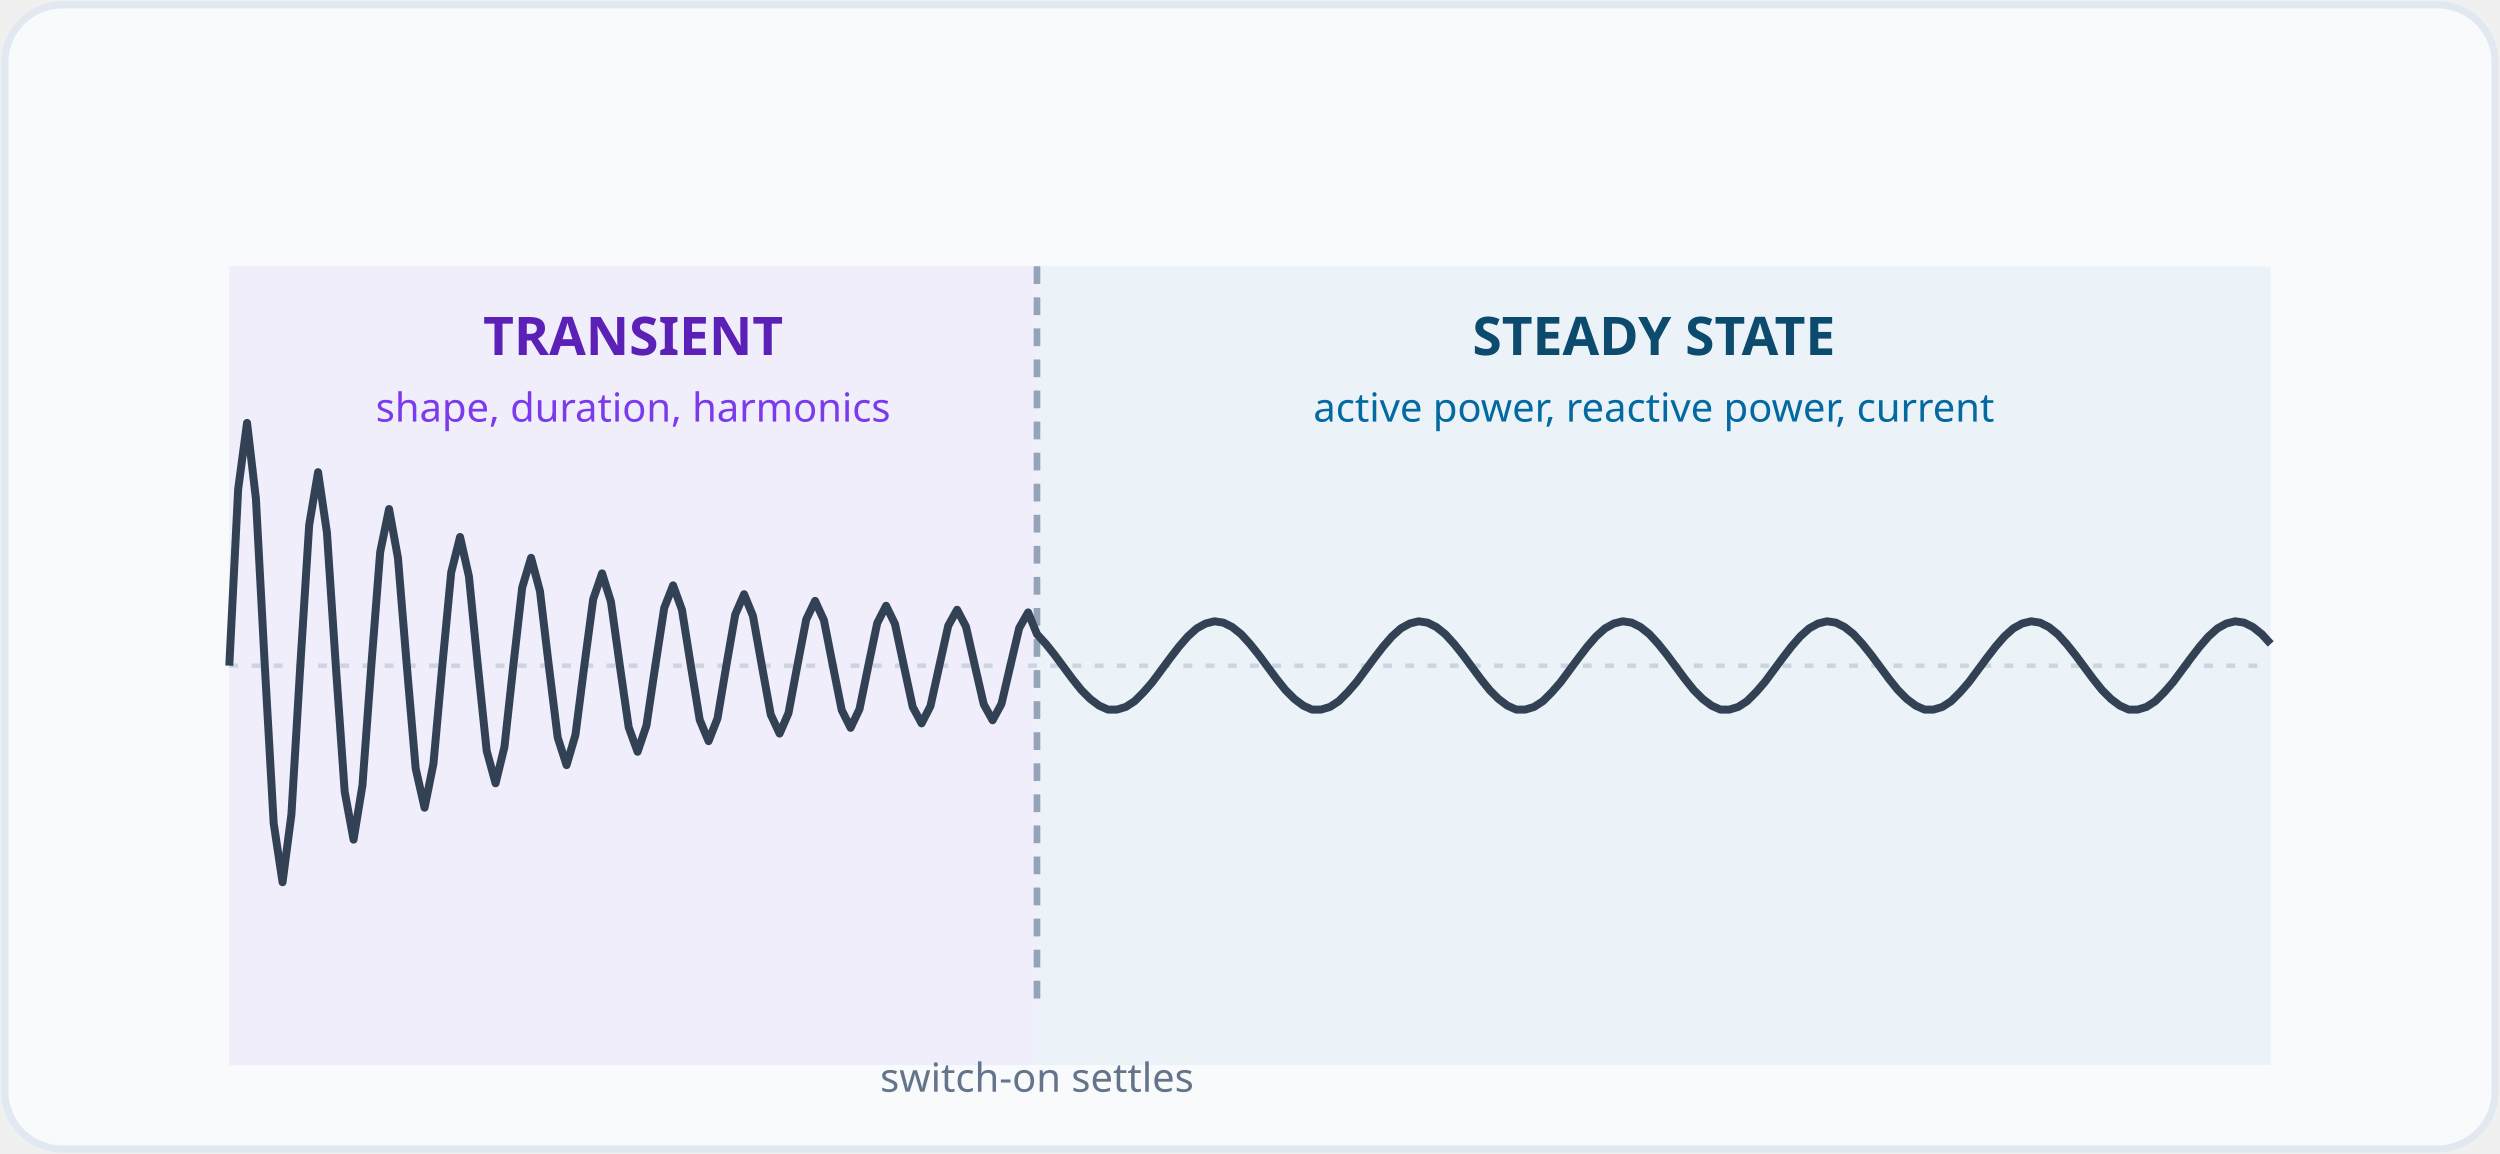
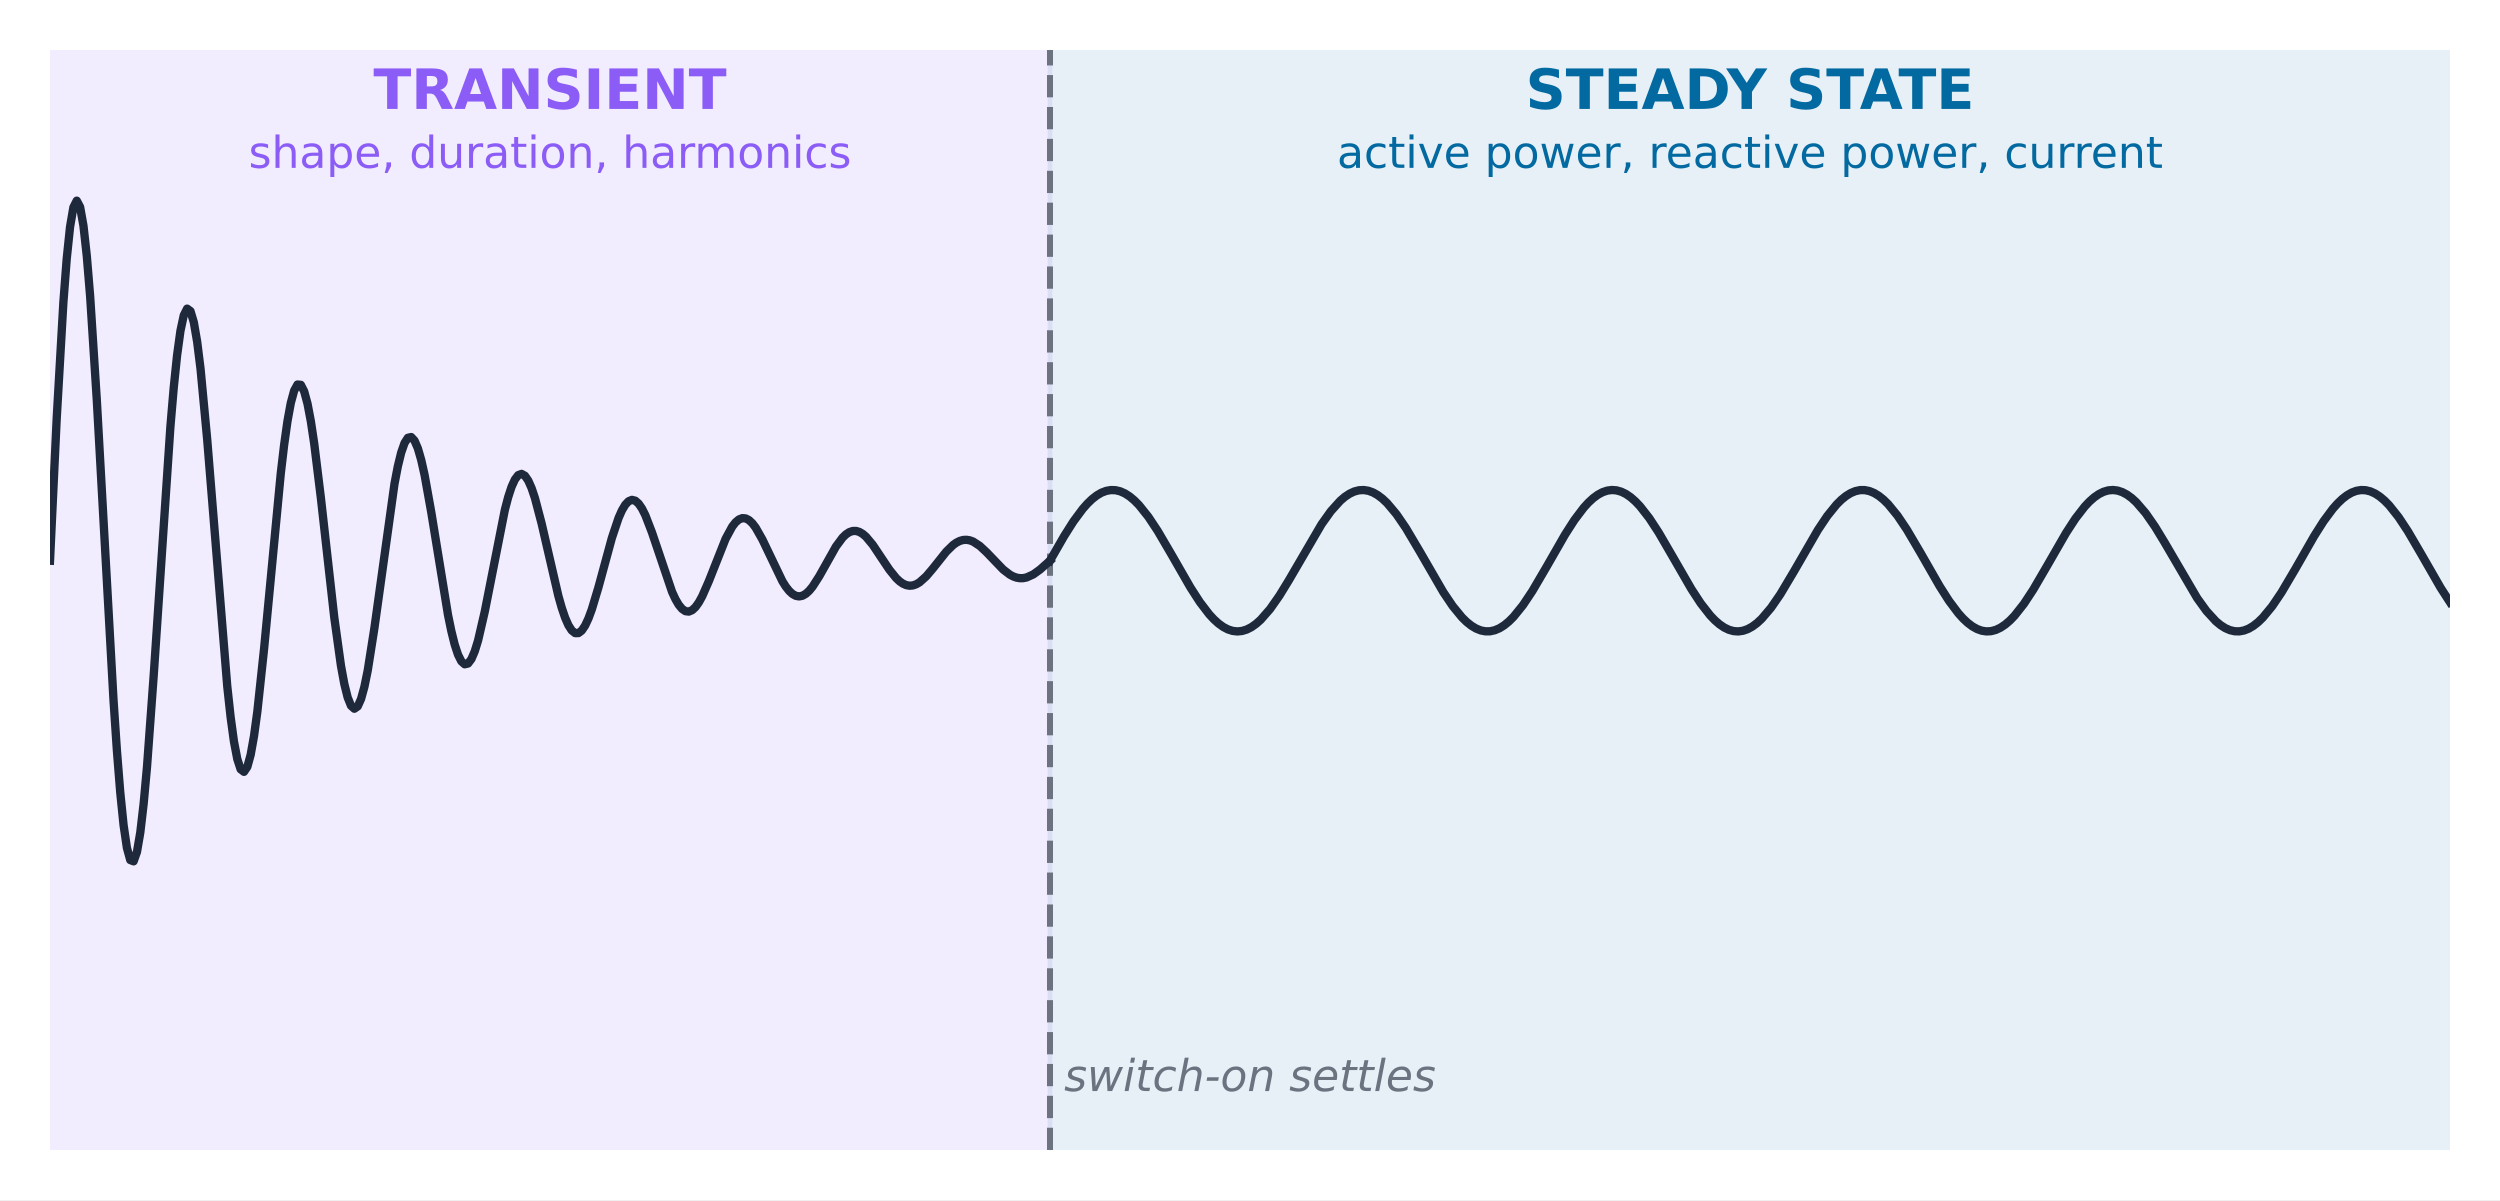
- <svg xmlns="http://www.w3.org/2000/svg" viewBox="0 0 520 240" fill="none">
-   <rect x="1" y="1" width="518" height="238" rx="12" fill="#F8FAFC" stroke="#E2E8F0" stroke-width="1.5" />
-   <g transform="translate(10.77,0) scale(0.923077)">
-     <rect x="40" y="60" width="182" height="180" fill="#7C3AED" fill-opacity="0.06" />
-     <rect x="222" y="60" width="278" height="180" fill="#0369A1" fill-opacity="0.05" />
-     <line x1="40" y1="150" x2="500" y2="150" stroke="#CBD5E1" stroke-width="1" stroke-dasharray="2 3" />
-     <line x1="222" y1="60" x2="222" y2="228" stroke="#94A3B8" stroke-width="1.5" stroke-dasharray="4 3" />
-     <text x="222" y="246" text-anchor="middle" font-family="'Libre Franklin', system-ui, sans-serif" font-size="9" fill="#64748B">switch-on settles</text>
-     <polyline points="40.0,150.0 42.0,110.2 44.0,95.3 46.0,112.4 48.0,150.0 50.0,185.5 52.0,198.8 54.0,183.5 56.0,150.0 58.0,118.3 60.0,106.4 62.0,120.0 64.0,150.0 66.0,178.4 68.0,189.2 70.0,177.0 72.0,150.0 74.0,124.4 76.0,114.7 78.0,125.7 80.0,150.0 82.0,173.2 84.0,182.0 86.0,172.1 88.0,150.0 90.0,129.0 92.0,121.0 94.0,129.9 96.0,150.0 98.0,169.2 100.0,176.5 102.0,168.3 104.0,150.0 106.0,132.4 108.0,125.7 110.0,133.2 112.0,150.0 114.0,166.2 116.0,172.4 118.0,165.6 120.0,150.0 122.0,135.0 124.0,129.2 126.0,135.6 128.0,150.0 130.0,163.9 132.0,169.4 134.0,163.5 136.0,150.0 138.0,137.0 140.0,131.9 142.0,137.4 144.0,150.0 146.0,162.2 148.0,167.0 150.0,161.9 152.0,150.0 154.0,138.5 156.0,133.9 158.0,138.8 160.0,150.0 162.0,161.0 164.0,165.3 166.0,160.7 168.0,150.0 170.0,139.6 172.0,135.4 174.0,139.8 176.0,150.0 178.0,160.0 180.0,164.0 182.0,159.8 184.0,150.0 186.0,140.4 188.0,136.5 190.0,140.6 192.0,150.0 194.0,159.3 196.0,163.0 198.0,159.1 200.0,150.0 202.0,141.0 204.0,137.4 206.0,141.2 208.0,150.0 210.0,158.7 212.0,162.3 214.0,158.6 216.0,150.0 218.0,141.5 220.0,138.0 222.0,142.9 224.0,145.1 226.0,147.6 228.0,150.3 230.0,153.0 232.0,155.5 234.0,157.5 236.0,159.0 238.0,159.9 240.0,159.9 242.0,159.3 244.0,158.0 246.0,156.0 248.0,153.7 250.0,151.0 252.0,148.3 254.0,145.7 256.0,143.4 258.0,141.6 260.0,140.5 262.0,140.0 264.0,140.3 266.0,141.3 268.0,142.9 270.0,145.1 272.0,147.6 274.0,150.3 276.0,153.0 278.0,155.5 280.0,157.5 282.0,159.0 284.0,159.9 286.0,159.9 288.0,159.3 290.0,158.0 292.0,156.0 294.0,153.7 296.0,151.0 298.0,148.3 300.0,145.7 302.0,143.4 304.0,141.6 306.0,140.5 308.0,140.0 310.0,140.3 312.0,141.3 314.0,142.9 316.0,145.1 318.0,147.6 320.0,150.3 322.0,153.0 324.0,155.5 326.0,157.5 328.0,159.0 330.0,159.9 332.0,159.9 334.0,159.3 336.0,158.0 338.0,156.0 340.0,153.7 342.0,151.0 344.0,148.3 346.0,145.7 348.0,143.4 350.0,141.6 352.0,140.5 354.0,140.0 356.0,140.3 358.0,141.3 360.0,142.9 362.0,145.1 364.0,147.6 366.0,150.3 368.0,153.0 370.0,155.5 372.0,157.5 374.0,159.0 376.0,159.9 378.0,159.9 380.0,159.3 382.0,158.0 384.0,156.0 386.0,153.7 388.0,151.0 390.0,148.3 392.0,145.7 394.0,143.4 396.0,141.6 398.0,140.5 400.0,140.0 402.0,140.3 404.0,141.3 406.0,142.9 408.0,145.1 410.0,147.6 412.0,150.3 414.0,153.0 416.0,155.5 418.0,157.5 420.0,159.0 422.0,159.9 424.0,159.9 426.0,159.3 428.0,158.0 430.0,156.0 432.0,153.7 434.0,151.0 436.0,148.3 438.0,145.7 440.0,143.4 442.0,141.6 444.0,140.5 446.0,140.0 448.0,140.3 450.0,141.3 452.0,142.9 454.0,145.1 456.0,147.6 458.0,150.3 460.0,153.0 462.0,155.5 464.0,157.5 466.0,159.0 468.0,159.9 470.0,159.9 472.0,159.3 474.0,158.0 476.0,156.0 478.0,153.7 480.0,151.0 482.0,148.3 484.0,145.7 486.0,143.4 488.0,141.6 490.0,140.5 492.0,140.0 494.0,140.3 496.0,141.3 498.0,142.9 500.0,145.1" fill="none" stroke="#334155" stroke-width="1.8" stroke-linejoin="round" />
-     <text x="131" y="80" text-anchor="middle" font-family="'Jost', system-ui, sans-serif" font-size="12" font-weight="700" fill="#5B21B6">TRANSIENT</text>
-     <text x="131" y="95" text-anchor="middle" font-family="'Libre Franklin', system-ui, sans-serif" font-size="9" fill="#7C3AED">shape, duration, harmonics</text>
-     <text x="361" y="80" text-anchor="middle" font-family="'Jost', system-ui, sans-serif" font-size="12" font-weight="700" fill="#0C4A6E">STEADY STATE</text>
-     <text x="361" y="95" text-anchor="middle" font-family="'Libre Franklin', system-ui, sans-serif" font-size="9" fill="#0369A1">active power, reactive power, current</text>
+ <svg xmlns="http://www.w3.org/2000/svg" xmlns:xlink="http://www.w3.org/1999/xlink" width="540pt" height="259.2pt" viewBox="0 0 540 259.2" version="1.1">
+   <defs>
+     <style type="text/css">*{stroke-linejoin: round; stroke-linecap: butt}</style>
+   </defs>
+   <g id="figure_1">
+     <g id="patch_1">
+       <path d="M 0 259.2  L 540 259.2  L 540 0  L 0 0  z " style="fill: #ffffff" />
+     </g>
+     <g id="axes_1">
+       <g id="patch_2">
+         <path d="M 10.8 248.4  L 226.8 248.4  L 226.8 10.8  L 10.8 10.8  z " clip-path="url(#p368a8fc4d7)" style="fill: #8b5cf6; opacity: 0.12; stroke: #8b5cf6; stroke-linejoin: miter" />
+       </g>
+       <g id="patch_3">
+         <path d="M 226.8 248.4  L 529.2 248.4  L 529.2 10.8  L 226.8 10.8  z " clip-path="url(#p368a8fc4d7)" style="fill: #0369a1; opacity: 0.1; stroke: #0369a1; stroke-linejoin: miter" />
+       </g>
+       <g id="line2d_1">
+         <path d="M 226.8 248.4  L 226.8 10.8  " clip-path="url(#p368a8fc4d7)" style="fill: none; stroke-dasharray: 4.81,2.08; stroke-dashoffset: 0; stroke: #6b7280; stroke-width: 1.3" />
+       </g>
+       <g id="line2d_2">
+         <path d="M 10.8 121.114  L 12.245 90.44  L 13.69 65.311  L 14.412 55.892  L 15.134 48.981  L 15.857 44.77  L 16.579 43.35  L 17.302 44.713  L 18.024 48.751  L 18.746 55.266  L 19.469 63.972  L 20.914 86.489  L 24.526 151.345  L 25.248 162.077  L 25.971 171.131  L 26.693 178.224  L 27.415 183.145  L 28.138 185.766  L 28.86 186.043  L 29.583 184.016  L 30.305 179.805  L 31.027 173.607  L 31.75 165.681  L 33.195 145.962  L 36.807 92.164  L 37.529 83.694  L 38.252 76.728  L 38.974 71.481  L 39.696 68.101  L 40.419 66.67  L 41.141 67.196  L 41.864 69.619  L 42.586 73.813  L 43.308 79.594  L 44.753 94.915  L 49.088 148.242  L 49.81 154.868  L 50.532 160.158  L 51.255 163.955  L 51.977 166.155  L 52.7 166.713  L 53.422 165.646  L 54.144 163.026  L 54.867 158.977  L 55.589 153.674  L 57.034 140.194  L 60.646 102.27  L 61.369 96.125  L 62.091 90.995  L 62.813 87.039  L 63.536 84.373  L 64.258 83.064  L 64.981 83.13  L 65.703 84.539  L 66.425 87.212  L 67.148 91.029  L 67.87 95.83  L 69.315 107.597  L 72.205 133.398  L 73.649 143.813  L 74.372 147.739  L 75.094 150.64  L 75.817 152.434  L 76.539 153.082  L 77.262 152.584  L 77.984 150.983  L 78.706 148.359  L 79.429 144.826  L 80.874 135.635  L 85.208 104.502  L 85.93 100.738  L 86.653 97.775  L 87.375 95.701  L 88.098 94.57  L 88.82 94.403  L 89.542 95.184  L 90.265 96.867  L 90.987 99.373  L 91.71 102.595  L 93.155 110.653  L 96.767 132.806  L 97.489 136.32  L 98.211 139.221  L 98.934 141.419  L 99.656 142.852  L 100.379 143.486  L 101.101 143.314  L 101.823 142.36  L 102.546 140.674  L 103.268 138.332  L 104.713 132.082  L 109.047 110.127  L 109.77 107.375  L 110.492 105.168  L 111.215 103.572  L 111.937 102.63  L 112.66 102.363  L 113.382 102.765  L 114.104 103.808  L 114.827 105.442  L 115.549 107.595  L 116.994 113.101  L 120.606 128.71  L 121.328 131.258  L 122.051 133.392  L 122.773 135.046  L 123.496 136.173  L 124.218 136.742  L 124.94 136.746  L 125.663 136.197  L 126.385 135.126  L 127.108 133.581  L 127.83 131.628  L 129.275 126.817  L 132.165 116.199  L 133.609 111.884  L 134.332 110.248  L 135.054 109.031  L 135.777 108.267  L 136.499 107.974  L 137.221 108.153  L 137.944 108.787  L 138.666 109.843  L 139.389 111.277  L 140.833 115.028  L 145.168 127.849  L 145.89 129.413  L 146.613 130.651  L 147.335 131.525  L 148.058 132.012  L 148.78 132.102  L 149.502 131.802  L 150.225 131.13  L 150.947 130.118  L 151.67 128.808  L 153.114 125.516  L 156.726 116.394  L 158.171 113.73  L 158.894 112.809  L 159.616 112.202  L 160.338 111.923  L 161.061 111.975  L 161.783 112.35  L 162.506 113.027  L 163.228 113.976  L 164.673 116.525  L 169.007 125.562  L 169.73 126.705  L 170.452 127.626  L 171.175 128.297  L 171.897 128.699  L 172.619 128.824  L 173.342 128.674  L 174.064 128.259  L 174.787 127.601  L 175.509 126.726  L 176.954 124.478  L 180.566 118.054  L 182.011 116.111  L 182.733 115.419  L 183.456 114.943  L 184.178 114.696  L 184.9 114.682  L 185.623 114.895  L 186.345 115.324  L 187.068 115.949  L 188.512 117.676  L 190.68 120.928  L 192.124 123.079  L 193.569 124.867  L 194.292 125.549  L 195.014 126.059  L 195.736 126.384  L 196.459 126.515  L 197.181 126.452  L 197.904 126.201  L 198.626 125.776  L 200.071 124.482  L 201.516 122.774  L 204.405 119.148  L 205.85 117.735  L 206.573 117.218  L 207.295 116.85  L 208.017 116.641  L 208.74 116.595  L 209.462 116.709  L 210.185 116.977  L 211.629 117.918  L 213.074 119.264  L 216.686 123.019  L 218.131 124.126  L 218.854 124.511  L 219.576 124.768  L 220.298 124.89  L 221.021 124.876  L 221.743 124.729  L 223.188 124.073  L 224.633 123.034  L 226.8 121.114  L 226.8 121.114  " clip-path="url(#p368a8fc4d7)" style="fill: none; stroke: #1e293b; stroke-width: 1.8; stroke-linecap: square" />
+       </g>
+       <g id="line2d_3">
+         <path d="M 226.8 121.114  L 229.834 115.833  L 231.857 112.637  L 233.88 109.908  L 234.891 108.767  L 235.902 107.796  L 236.914 107.01  L 237.925 106.419  L 238.936 106.032  L 239.948 105.853  L 240.959 105.885  L 241.971 106.128  L 242.982 106.578  L 243.993 107.229  L 245.005 108.072  L 246.016 109.096  L 248.039 111.625  L 250.062 114.678  L 253.096 119.864  L 257.141 126.904  L 259.164 130.04  L 261.187 132.685  L 262.198 133.775  L 263.209 134.691  L 264.221 135.419  L 265.232 135.949  L 266.243 136.273  L 267.255 136.388  L 268.266 136.292  L 269.278 135.986  L 270.289 135.474  L 271.3 134.764  L 272.312 133.864  L 274.334 131.552  L 276.357 128.663  L 278.38 125.359  L 285.46 113.233  L 287.482 110.399  L 289.505 108.156  L 290.516 107.296  L 291.528 106.628  L 292.539 106.159  L 293.551 105.898  L 294.562 105.847  L 295.573 106.007  L 296.585 106.377  L 297.596 106.95  L 298.607 107.719  L 299.619 108.673  L 301.641 111.082  L 303.664 114.044  L 306.698 119.162  L 311.755 127.898  L 313.778 130.902  L 315.801 133.367  L 316.812 134.353  L 317.823 135.156  L 318.835 135.765  L 319.846 136.171  L 320.858 136.368  L 321.869 136.355  L 322.88 136.131  L 323.892 135.699  L 324.903 135.066  L 325.914 134.239  L 326.926 133.231  L 328.948 130.729  L 330.971 127.696  L 334.005 122.525  L 338.051 115.474  L 340.074 112.319  L 342.096 109.649  L 343.108 108.544  L 344.119 107.612  L 345.13 106.867  L 346.142 106.319  L 347.153 105.976  L 348.165 105.842  L 349.176 105.919  L 350.187 106.207  L 351.199 106.701  L 352.21 107.394  L 353.221 108.277  L 354.233 109.337  L 356.256 111.93  L 358.278 115.029  L 361.312 120.248  L 365.358 127.258  L 367.381 130.35  L 369.403 132.932  L 370.415 133.987  L 371.426 134.863  L 372.437 135.549  L 373.449 136.036  L 374.46 136.316  L 375.472 136.386  L 376.483 136.244  L 377.494 135.893  L 378.506 135.338  L 379.517 134.586  L 380.528 133.648  L 382.551 131.267  L 384.574 128.326  L 387.608 123.226  L 392.665 114.475  L 394.688 111.45  L 396.71 108.958  L 397.722 107.956  L 398.733 107.137  L 399.744 106.51  L 400.756 106.086  L 401.767 105.869  L 402.779 105.864  L 403.79 106.069  L 404.801 106.482  L 405.813 107.098  L 406.824 107.908  L 407.835 108.9  L 409.858 111.376  L 411.881 114.388  L 414.915 119.544  L 418.961 126.606  L 420.983 129.778  L 423.006 132.472  L 424.017 133.593  L 425.029 134.541  L 426.04 135.303  L 427.052 135.869  L 428.063 136.231  L 429.074 136.383  L 430.086 136.325  L 431.097 136.056  L 432.108 135.58  L 433.12 134.905  L 434.131 134.038  L 435.142 132.993  L 437.165 130.426  L 439.188 127.346  L 442.222 122.141  L 446.268 115.117  L 448.29 112.007  L 450.313 109.399  L 451.324 108.329  L 452.336 107.436  L 453.347 106.733  L 454.359 106.228  L 455.37 105.929  L 456.381 105.841  L 457.393 105.963  L 458.404 106.295  L 459.415 106.833  L 460.427 107.567  L 461.438 108.489  L 463.461 110.842  L 465.484 113.761  L 467.506 117.086  L 474.586 129.187  L 476.609 131.988  L 478.631 134.19  L 479.643 135.026  L 480.654 135.67  L 481.666 136.113  L 482.677 136.348  L 483.688 136.373  L 484.7 136.186  L 485.711 135.791  L 486.722 135.193  L 487.734 134.401  L 488.745 133.424  L 490.768 130.976  L 492.791 127.984  L 495.825 122.844  L 499.87 115.773  L 501.893 112.583  L 503.916 109.864  L 504.927 108.729  L 505.938 107.765  L 506.95 106.986  L 507.961 106.402  L 508.973 106.022  L 509.984 105.85  L 510.995 105.89  L 512.007 106.14  L 513.018 106.598  L 514.029 107.256  L 515.041 108.106  L 516.052 109.135  L 518.075 111.675  L 520.098 114.736  L 523.132 119.928  L 527.177 126.963  L 529.2 130.092  L 529.2 130.092  " clip-path="url(#p368a8fc4d7)" style="fill: none; stroke: #1e293b; stroke-width: 1.8; stroke-linecap: square" />
+       </g>
+       <g id="text_1">
+         <g style="fill: #8b5cf6" transform="translate(80.65594 23.52857) scale(0.12 -0.12)">
+           <defs>
+             <path id="DejaVuSans-Bold-37" d="M 31 4666  L 4331 4666  L 4331 3756  L 2784 3756  L 2784 0  L 1581 0  L 1581 3756  L 31 3756  L 31 4666  z " transform="scale(0.015625)" />
+             <path id="DejaVuSans-Bold-35" d="M 2297 2597  Q 2675 2597 2839 2737  Q 3003 2878 3003 3200  Q 3003 3519 2839 3656  Q 2675 3794 2297 3794  L 1791 3794  L 1791 2597  L 2297 2597  z M 1791 1766  L 1791 0  L 588 0  L 588 4666  L 2425 4666  Q 3347 4666 3776 4356  Q 4206 4047 4206 3378  Q 4206 2916 3982 2619  Q 3759 2322 3309 2181  Q 3556 2125 3751 1926  Q 3947 1728 4147 1325  L 4800 0  L 3519 0  L 2950 1159  Q 2778 1509 2601 1637  Q 2425 1766 2131 1766  L 1791 1766  z " transform="scale(0.015625)" />
+             <path id="DejaVuSans-Bold-24" d="M 3419 850  L 1538 850  L 1241 0  L 31 0  L 1759 4666  L 3194 4666  L 4922 0  L 3713 0  L 3419 850  z M 1838 1716  L 3116 1716  L 2478 3572  L 1838 1716  z " transform="scale(0.015625)" />
+             <path id="DejaVuSans-Bold-31" d="M 588 4666  L 1931 4666  L 3628 1466  L 3628 4666  L 4769 4666  L 4769 0  L 3425 0  L 1728 3200  L 1728 0  L 588 0  L 588 4666  z " transform="scale(0.015625)" />
+             <path id="DejaVuSans-Bold-36" d="M 3834 4519  L 3834 3531  Q 3450 3703 3084 3790  Q 2719 3878 2394 3878  Q 1963 3878 1756 3759  Q 1550 3641 1550 3391  Q 1550 3203 1689 3098  Q 1828 2994 2194 2919  L 2706 2816  Q 3484 2659 3812 2340  Q 4141 2022 4141 1434  Q 4141 663 3683 286  Q 3225 -91 2284 -91  Q 1841 -91 1394 -6  Q 947 78 500 244  L 500 1259  Q 947 1022 1364 901  Q 1781 781 2169 781  Q 2563 781 2772 912  Q 2981 1044 2981 1288  Q 2981 1506 2839 1625  Q 2697 1744 2272 1838  L 1806 1941  Q 1106 2091 782 2419  Q 459 2747 459 3303  Q 459 4000 909 4375  Q 1359 4750 2203 4750  Q 2588 4750 2994 4692  Q 3400 4634 3834 4519  z " transform="scale(0.015625)" />
+             <path id="DejaVuSans-Bold-2c" d="M 588 4666  L 1791 4666  L 1791 0  L 588 0  L 588 4666  z " transform="scale(0.015625)" />
+             <path id="DejaVuSans-Bold-28" d="M 588 4666  L 3834 4666  L 3834 3756  L 1791 3756  L 1791 2888  L 3713 2888  L 3713 1978  L 1791 1978  L 1791 909  L 3903 909  L 3903 0  L 588 0  L 588 4666  z " transform="scale(0.015625)" />
+           </defs>
+           <use xlink:href="#DejaVuSans-Bold-37" />
+           <use xlink:href="#DejaVuSans-Bold-35" transform="translate(68.21875 0)" />
+           <use xlink:href="#DejaVuSans-Bold-24" transform="translate(145.2188 0)" />
+           <use xlink:href="#DejaVuSans-Bold-31" transform="translate(222.6094 0)" />
+           <use xlink:href="#DejaVuSans-Bold-36" transform="translate(306.2969 0)" />
+           <use xlink:href="#DejaVuSans-Bold-2c" transform="translate(378.3125 0)" />
+           <use xlink:href="#DejaVuSans-Bold-28" transform="translate(415.5156 0)" />
+           <use xlink:href="#DejaVuSans-Bold-31" transform="translate(483.8281 0)" />
+           <use xlink:href="#DejaVuSans-Bold-37" transform="translate(567.5156 0)" />
+         </g>
+       </g>
+       <g id="text_2">
+         <g style="fill: #8b5cf6" transform="translate(53.69977 36.25714) scale(0.095 -0.095)">
+           <defs>
+             <path id="DejaVuSans-56" d="M 2834 3397  L 2834 2853  Q 2591 2978 2328 3040  Q 2066 3103 1784 3103  Q 1356 3103 1142 2972  Q 928 2841 928 2578  Q 928 2378 1081 2264  Q 1234 2150 1697 2047  L 1894 2003  Q 2506 1872 2764 1633  Q 3022 1394 3022 966  Q 3022 478 2636 193  Q 2250 -91 1575 -91  Q 1294 -91 989 -36  Q 684 19 347 128  L 347 722  Q 666 556 975 473  Q 1284 391 1588 391  Q 1994 391 2212 530  Q 2431 669 2431 922  Q 2431 1156 2273 1281  Q 2116 1406 1581 1522  L 1381 1569  Q 847 1681 609 1914  Q 372 2147 372 2553  Q 372 3047 722 3315  Q 1072 3584 1716 3584  Q 2034 3584 2315 3537  Q 2597 3491 2834 3397  z " transform="scale(0.015625)" />
+             <path id="DejaVuSans-4b" d="M 3513 2113  L 3513 0  L 2938 0  L 2938 2094  Q 2938 2591 2744 2837  Q 2550 3084 2163 3084  Q 1697 3084 1428 2787  Q 1159 2491 1159 1978  L 1159 0  L 581 0  L 581 4863  L 1159 4863  L 1159 2956  Q 1366 3272 1645 3428  Q 1925 3584 2291 3584  Q 2894 3584 3203 3211  Q 3513 2838 3513 2113  z " transform="scale(0.015625)" />
+             <path id="DejaVuSans-44" d="M 2194 1759  Q 1497 1759 1228 1600  Q 959 1441 959 1056  Q 959 750 1161 570  Q 1363 391 1709 391  Q 2188 391 2477 730  Q 2766 1069 2766 1631  L 2766 1759  L 2194 1759  z M 3341 1997  L 3341 0  L 2766 0  L 2766 531  Q 2569 213 2275 61  Q 1981 -91 1556 -91  Q 1019 -91 701 211  Q 384 513 384 1019  Q 384 1609 779 1909  Q 1175 2209 1959 2209  L 2766 2209  L 2766 2266  Q 2766 2663 2505 2880  Q 2244 3097 1772 3097  Q 1472 3097 1187 3025  Q 903 2953 641 2809  L 641 3341  Q 956 3463 1253 3523  Q 1550 3584 1831 3584  Q 2591 3584 2966 3190  Q 3341 2797 3341 1997  z " transform="scale(0.015625)" />
+             <path id="DejaVuSans-53" d="M 1159 525  L 1159 -1331  L 581 -1331  L 581 3500  L 1159 3500  L 1159 2969  Q 1341 3281 1617 3432  Q 1894 3584 2278 3584  Q 2916 3584 3314 3078  Q 3713 2572 3713 1747  Q 3713 922 3314 415  Q 2916 -91 2278 -91  Q 1894 -91 1617 61  Q 1341 213 1159 525  z M 3116 1747  Q 3116 2381 2855 2742  Q 2594 3103 2138 3103  Q 1681 3103 1420 2742  Q 1159 2381 1159 1747  Q 1159 1113 1420 752  Q 1681 391 2138 391  Q 2594 391 2855 752  Q 3116 1113 3116 1747  z " transform="scale(0.015625)" />
+             <path id="DejaVuSans-48" d="M 3597 1894  L 3597 1613  L 953 1613  Q 991 1019 1311 708  Q 1631 397 2203 397  Q 2534 397 2845 478  Q 3156 559 3463 722  L 3463 178  Q 3153 47 2828 -22  Q 2503 -91 2169 -91  Q 1331 -91 842 396  Q 353 884 353 1716  Q 353 2575 817 3079  Q 1281 3584 2069 3584  Q 2775 3584 3186 3129  Q 3597 2675 3597 1894  z M 3022 2063  Q 3016 2534 2758 2815  Q 2500 3097 2075 3097  Q 1594 3097 1305 2825  Q 1016 2553 972 2059  L 3022 2063  z " transform="scale(0.015625)" />
+             <path id="DejaVuSans-f" d="M 750 794  L 1409 794  L 1409 256  L 897 -744  L 494 -744  L 750 256  L 750 794  z " transform="scale(0.015625)" />
+             <path id="DejaVuSans-3" transform="scale(0.015625)" />
+             <path id="DejaVuSans-47" d="M 2906 2969  L 2906 4863  L 3481 4863  L 3481 0  L 2906 0  L 2906 525  Q 2725 213 2448 61  Q 2172 -91 1784 -91  Q 1150 -91 751 415  Q 353 922 353 1747  Q 353 2572 751 3078  Q 1150 3584 1784 3584  Q 2172 3584 2448 3432  Q 2725 3281 2906 2969  z M 947 1747  Q 947 1113 1208 752  Q 1469 391 1925 391  Q 2381 391 2643 752  Q 2906 1113 2906 1747  Q 2906 2381 2643 2742  Q 2381 3103 1925 3103  Q 1469 3103 1208 2742  Q 947 2381 947 1747  z " transform="scale(0.015625)" />
+             <path id="DejaVuSans-58" d="M 544 1381  L 544 3500  L 1119 3500  L 1119 1403  Q 1119 906 1312 657  Q 1506 409 1894 409  Q 2359 409 2629 706  Q 2900 1003 2900 1516  L 2900 3500  L 3475 3500  L 3475 0  L 2900 0  L 2900 538  Q 2691 219 2414 64  Q 2138 -91 1772 -91  Q 1169 -91 856 284  Q 544 659 544 1381  z M 1991 3584  L 1991 3584  z " transform="scale(0.015625)" />
+             <path id="DejaVuSans-55" d="M 2631 2963  Q 2534 3019 2420 3045  Q 2306 3072 2169 3072  Q 1681 3072 1420 2755  Q 1159 2438 1159 1844  L 1159 0  L 581 0  L 581 3500  L 1159 3500  L 1159 2956  Q 1341 3275 1631 3429  Q 1922 3584 2338 3584  Q 2397 3584 2469 3576  Q 2541 3569 2628 3553  L 2631 2963  z " transform="scale(0.015625)" />
+             <path id="DejaVuSans-57" d="M 1172 4494  L 1172 3500  L 2356 3500  L 2356 3053  L 1172 3053  L 1172 1153  Q 1172 725 1289 603  Q 1406 481 1766 481  L 2356 481  L 2356 0  L 1766 0  Q 1100 0 847 248  Q 594 497 594 1153  L 594 3053  L 172 3053  L 172 3500  L 594 3500  L 594 4494  L 1172 4494  z " transform="scale(0.015625)" />
+             <path id="DejaVuSans-4c" d="M 603 3500  L 1178 3500  L 1178 0  L 603 0  L 603 3500  z M 603 4863  L 1178 4863  L 1178 4134  L 603 4134  L 603 4863  z " transform="scale(0.015625)" />
+             <path id="DejaVuSans-52" d="M 1959 3097  Q 1497 3097 1228 2736  Q 959 2375 959 1747  Q 959 1119 1226 758  Q 1494 397 1959 397  Q 2419 397 2687 759  Q 2956 1122 2956 1747  Q 2956 2369 2687 2733  Q 2419 3097 1959 3097  z M 1959 3584  Q 2709 3584 3137 3096  Q 3566 2609 3566 1747  Q 3566 888 3137 398  Q 2709 -91 1959 -91  Q 1206 -91 779 398  Q 353 888 353 1747  Q 353 2609 779 3096  Q 1206 3584 1959 3584  z " transform="scale(0.015625)" />
+             <path id="DejaVuSans-51" d="M 3513 2113  L 3513 0  L 2938 0  L 2938 2094  Q 2938 2591 2744 2837  Q 2550 3084 2163 3084  Q 1697 3084 1428 2787  Q 1159 2491 1159 1978  L 1159 0  L 581 0  L 581 3500  L 1159 3500  L 1159 2956  Q 1366 3272 1645 3428  Q 1925 3584 2291 3584  Q 2894 3584 3203 3211  Q 3513 2838 3513 2113  z " transform="scale(0.015625)" />
+             <path id="DejaVuSans-50" d="M 3328 2828  Q 3544 3216 3844 3400  Q 4144 3584 4550 3584  Q 5097 3584 5394 3201  Q 5691 2819 5691 2113  L 5691 0  L 5113 0  L 5113 2094  Q 5113 2597 4934 2840  Q 4756 3084 4391 3084  Q 3944 3084 3684 2787  Q 3425 2491 3425 1978  L 3425 0  L 2847 0  L 2847 2094  Q 2847 2600 2669 2842  Q 2491 3084 2119 3084  Q 1678 3084 1418 2786  Q 1159 2488 1159 1978  L 1159 0  L 581 0  L 581 3500  L 1159 3500  L 1159 2956  Q 1356 3278 1631 3431  Q 1906 3584 2284 3584  Q 2666 3584 2933 3390  Q 3200 3197 3328 2828  z " transform="scale(0.015625)" />
+             <path id="DejaVuSans-46" d="M 3122 3366  L 3122 2828  Q 2878 2963 2633 3030  Q 2388 3097 2138 3097  Q 1578 3097 1268 2742  Q 959 2388 959 1747  Q 959 1106 1268 751  Q 1578 397 2138 397  Q 2388 397 2633 464  Q 2878 531 3122 666  L 3122 134  Q 2881 22 2623 -34  Q 2366 -91 2075 -91  Q 1284 -91 818 406  Q 353 903 353 1747  Q 353 2603 823 3093  Q 1294 3584 2113 3584  Q 2378 3584 2631 3529  Q 2884 3475 3122 3366  z " transform="scale(0.015625)" />
+           </defs>
+           <use xlink:href="#DejaVuSans-56" />
+           <use xlink:href="#DejaVuSans-4b" transform="translate(52.09375 0)" />
+           <use xlink:href="#DejaVuSans-44" transform="translate(115.4688 0)" />
+           <use xlink:href="#DejaVuSans-53" transform="translate(176.75 0)" />
+           <use xlink:href="#DejaVuSans-48" transform="translate(240.2344 0)" />
+           <use xlink:href="#DejaVuSans-f" transform="translate(301.7656 0)" />
+           <use xlink:href="#DejaVuSans-3" transform="translate(333.5469 0)" />
+           <use xlink:href="#DejaVuSans-47" transform="translate(365.3281 0)" />
+           <use xlink:href="#DejaVuSans-58" transform="translate(428.8125 0)" />
+           <use xlink:href="#DejaVuSans-55" transform="translate(492.1875 0)" />
+           <use xlink:href="#DejaVuSans-44" transform="translate(533.2969 0)" />
+           <use xlink:href="#DejaVuSans-57" transform="translate(594.5781 0)" />
+           <use xlink:href="#DejaVuSans-4c" transform="translate(633.7812 0)" />
+           <use xlink:href="#DejaVuSans-52" transform="translate(661.5625 0)" />
+           <use xlink:href="#DejaVuSans-51" transform="translate(722.75 0)" />
+           <use xlink:href="#DejaVuSans-f" transform="translate(786.125 0)" />
+           <use xlink:href="#DejaVuSans-3" transform="translate(817.9062 0)" />
+           <use xlink:href="#DejaVuSans-4b" transform="translate(849.6875 0)" />
+           <use xlink:href="#DejaVuSans-44" transform="translate(913.0625 0)" />
+           <use xlink:href="#DejaVuSans-55" transform="translate(974.3438 0)" />
+           <use xlink:href="#DejaVuSans-50" transform="translate(1013.703 0)" />
+           <use xlink:href="#DejaVuSans-52" transform="translate(1111.109 0)" />
+           <use xlink:href="#DejaVuSans-51" transform="translate(1172.297 0)" />
+           <use xlink:href="#DejaVuSans-4c" transform="translate(1235.672 0)" />
+           <use xlink:href="#DejaVuSans-46" transform="translate(1263.453 0)" />
+           <use xlink:href="#DejaVuSans-56" transform="translate(1318.438 0)" />
+         </g>
+       </g>
+       <g id="text_3">
+         <g style="fill: #0369a1" transform="translate(329.5491 23.52857) scale(0.12 -0.12)">
+           <defs>
+             <path id="DejaVuSans-Bold-27" d="M 1791 3756  L 1791 909  L 2222 909  Q 2959 909 3348 1275  Q 3738 1641 3738 2338  Q 3738 3031 3350 3393  Q 2963 3756 2222 3756  L 1791 3756  z M 588 4666  L 1856 4666  Q 2919 4666 3439 4514  Q 3959 4363 4331 4000  Q 4659 3684 4818 3271  Q 4978 2859 4978 2338  Q 4978 1809 4818 1395  Q 4659 981 4331 666  Q 3956 303 3431 151  Q 2906 0 1856 0  L 588 0  L 588 4666  z " transform="scale(0.015625)" />
+             <path id="DejaVuSans-Bold-3c" d="M -63 4666  L 1253 4666  L 2316 3003  L 3378 4666  L 4697 4666  L 2919 1966  L 2919 0  L 1716 0  L 1716 1966  L -63 4666  z " transform="scale(0.015625)" />
+             <path id="DejaVuSans-Bold-3" transform="scale(0.015625)" />
+           </defs>
+           <use xlink:href="#DejaVuSans-Bold-36" />
+           <use xlink:href="#DejaVuSans-Bold-37" transform="translate(72.01562 0)" />
+           <use xlink:href="#DejaVuSans-Bold-28" transform="translate(140.2344 0)" />
+           <use xlink:href="#DejaVuSans-Bold-24" transform="translate(208.5469 0)" />
+           <use xlink:href="#DejaVuSans-Bold-27" transform="translate(285.9375 0)" />
+           <use xlink:href="#DejaVuSans-Bold-3c" transform="translate(361.6719 0)" />
+           <use xlink:href="#DejaVuSans-Bold-3" transform="translate(434.0781 0)" />
+           <use xlink:href="#DejaVuSans-Bold-36" transform="translate(468.8906 0)" />
+           <use xlink:href="#DejaVuSans-Bold-37" transform="translate(540.9062 0)" />
+           <use xlink:href="#DejaVuSans-Bold-24" transform="translate(601.3594 0)" />
+           <use xlink:href="#DejaVuSans-Bold-37" transform="translate(670.9844 0)" />
+           <use xlink:href="#DejaVuSans-Bold-28" transform="translate(739.2031 0)" />
+         </g>
+       </g>
+       <g id="text_4">
+         <g style="fill: #0369a1" transform="translate(288.7957 36.25714) scale(0.095 -0.095)">
+           <defs>
+             <path id="DejaVuSans-59" d="M 191 3500  L 800 3500  L 1894 563  L 2988 3500  L 3597 3500  L 2284 0  L 1503 0  L 191 3500  z " transform="scale(0.015625)" />
+             <path id="DejaVuSans-5a" d="M 269 3500  L 844 3500  L 1563 769  L 2278 3500  L 2956 3500  L 3675 769  L 4391 3500  L 4966 3500  L 4050 0  L 3372 0  L 2619 2869  L 1863 0  L 1184 0  L 269 3500  z " transform="scale(0.015625)" />
+           </defs>
+           <use xlink:href="#DejaVuSans-44" />
+           <use xlink:href="#DejaVuSans-46" transform="translate(61.28125 0)" />
+           <use xlink:href="#DejaVuSans-57" transform="translate(116.2656 0)" />
+           <use xlink:href="#DejaVuSans-4c" transform="translate(155.4688 0)" />
+           <use xlink:href="#DejaVuSans-59" transform="translate(183.25 0)" />
+           <use xlink:href="#DejaVuSans-48" transform="translate(242.4375 0)" />
+           <use xlink:href="#DejaVuSans-3" transform="translate(303.9688 0)" />
+           <use xlink:href="#DejaVuSans-53" transform="translate(335.75 0)" />
+           <use xlink:href="#DejaVuSans-52" transform="translate(399.2344 0)" />
+           <use xlink:href="#DejaVuSans-5a" transform="translate(460.4219 0)" />
+           <use xlink:href="#DejaVuSans-48" transform="translate(542.2031 0)" />
+           <use xlink:href="#DejaVuSans-55" transform="translate(603.7344 0)" />
+           <use xlink:href="#DejaVuSans-f" transform="translate(644.8438 0)" />
+           <use xlink:href="#DejaVuSans-3" transform="translate(676.625 0)" />
+           <use xlink:href="#DejaVuSans-55" transform="translate(708.4062 0)" />
+           <use xlink:href="#DejaVuSans-48" transform="translate(747.3125 0)" />
+           <use xlink:href="#DejaVuSans-44" transform="translate(808.8438 0)" />
+           <use xlink:href="#DejaVuSans-46" transform="translate(870.125 0)" />
+           <use xlink:href="#DejaVuSans-57" transform="translate(925.1094 0)" />
+           <use xlink:href="#DejaVuSans-4c" transform="translate(964.3125 0)" />
+           <use xlink:href="#DejaVuSans-59" transform="translate(992.0938 0)" />
+           <use xlink:href="#DejaVuSans-48" transform="translate(1051.281 0)" />
+           <use xlink:href="#DejaVuSans-3" transform="translate(1112.812 0)" />
+           <use xlink:href="#DejaVuSans-53" transform="translate(1144.594 0)" />
+           <use xlink:href="#DejaVuSans-52" transform="translate(1208.078 0)" />
+           <use xlink:href="#DejaVuSans-5a" transform="translate(1269.266 0)" />
+           <use xlink:href="#DejaVuSans-48" transform="translate(1351.047 0)" />
+           <use xlink:href="#DejaVuSans-55" transform="translate(1412.578 0)" />
+           <use xlink:href="#DejaVuSans-f" transform="translate(1453.688 0)" />
+           <use xlink:href="#DejaVuSans-3" transform="translate(1485.469 0)" />
+           <use xlink:href="#DejaVuSans-46" transform="translate(1517.25 0)" />
+           <use xlink:href="#DejaVuSans-58" transform="translate(1572.234 0)" />
+           <use xlink:href="#DejaVuSans-55" transform="translate(1635.609 0)" />
+           <use xlink:href="#DejaVuSans-55" transform="translate(1674.969 0)" />
+           <use xlink:href="#DejaVuSans-48" transform="translate(1713.875 0)" />
+           <use xlink:href="#DejaVuSans-51" transform="translate(1775.406 0)" />
+           <use xlink:href="#DejaVuSans-57" transform="translate(1838.781 0)" />
+         </g>
+       </g>
+       <g id="text_5">
+         <g style="fill: #6b7280" transform="translate(229.8588 235.6714) scale(0.095 -0.095)">
+           <defs>
+             <path id="DejaVuSans-Oblique-56" d="M 3200 3397  L 3091 2853  Q 2863 2978 2609 3040  Q 2356 3103 2088 3103  Q 1634 3103 1373 2948  Q 1113 2794 1113 2528  Q 1113 2219 1719 2053  Q 1766 2041 1788 2034  L 1972 1978  Q 2547 1819 2739 1644  Q 2931 1469 2931 1166  Q 2931 609 2489 259  Q 2047 -91 1331 -91  Q 1053 -91 747 -37  Q 441 16 72 128  L 184 722  Q 500 559 806 475  Q 1113 391 1394 391  Q 1816 391 2080 572  Q 2344 753 2344 1031  Q 2344 1331 1650 1516  L 1591 1531  L 1394 1581  Q 956 1697 753 1886  Q 550 2075 550 2369  Q 550 2928 970 3256  Q 1391 3584 2113 3584  Q 2397 3584 2667 3537  Q 2938 3491 3200 3397  z " transform="scale(0.015625)" />
+             <path id="DejaVuSans-Oblique-5a" d="M 544 3500  L 1113 3500  L 1259 684  L 2566 3500  L 3231 3500  L 3425 684  L 4666 3500  L 5241 3500  L 3641 0  L 2969 0  L 2797 2900  L 1459 0  L 781 0  L 544 3500  z " transform="scale(0.015625)" />
+             <path id="DejaVuSans-Oblique-4c" d="M 1172 4863  L 1747 4863  L 1606 4134  L 1031 4134  L 1172 4863  z M 909 3500  L 1484 3500  L 800 0  L 225 0  L 909 3500  z " transform="scale(0.015625)" />
+             <path id="DejaVuSans-Oblique-57" d="M 2706 3500  L 2619 3053  L 1472 3053  L 1100 1153  Q 1081 1047 1072 975  Q 1063 903 1063 863  Q 1063 663 1183 572  Q 1303 481 1569 481  L 2150 481  L 2053 0  L 1503 0  Q 991 0 739 200  Q 488 400 488 806  Q 488 878 497 964  Q 506 1050 525 1153  L 897 3053  L 409 3053  L 500 3500  L 978 3500  L 1172 4494  L 1747 4494  L 1556 3500  L 2706 3500  z " transform="scale(0.015625)" />
+             <path id="DejaVuSans-Oblique-46" d="M 3431 3366  L 3316 2797  Q 3109 2947 2876 3022  Q 2644 3097 2394 3097  Q 2119 3097 1870 3000  Q 1622 2903 1453 2725  Q 1184 2453 1037 2087  Q 891 1722 891 1331  Q 891 859 1127 628  Q 1363 397 1844 397  Q 2081 397 2348 469  Q 2616 541 2906 684  L 2797 116  Q 2547 13 2283 -39  Q 2019 -91 1741 -91  Q 1044 -91 669 257  Q 294 606 294 1253  Q 294 1797 489 2255  Q 684 2713 1069 3078  Q 1331 3328 1684 3456  Q 2038 3584 2456 3584  Q 2700 3584 2940 3529  Q 3181 3475 3431 3366  z " transform="scale(0.015625)" />
+             <path id="DejaVuSans-Oblique-4b" d="M 3566 2113  L 3156 0  L 2578 0  L 2988 2091  Q 3016 2238 3031 2350  Q 3047 2463 3047 2528  Q 3047 2791 2881 2937  Q 2716 3084 2419 3084  Q 1956 3084 1617 2771  Q 1278 2459 1178 1941  L 800 0  L 225 0  L 1172 4863  L 1747 4863  L 1375 2950  Q 1594 3244 1934 3414  Q 2275 3584 2650 3584  Q 3113 3584 3367 3334  Q 3622 3084 3622 2631  Q 3622 2519 3608 2391  Q 3594 2263 3566 2113  z " transform="scale(0.015625)" />
+             <path id="DejaVuSans-Oblique-10" d="M 391 2009  L 2075 2009  L 1978 1497  L 288 1497  L 391 2009  z " transform="scale(0.015625)" />
+             <path id="DejaVuSans-Oblique-52" d="M 1625 -91  Q 1009 -91 651 289  Q 294 669 294 1325  Q 294 1706 417 2101  Q 541 2497 738 2766  Q 1047 3184 1428 3384  Q 1809 3584 2291 3584  Q 2888 3584 3255 3212  Q 3622 2841 3622 2241  Q 3622 1825 3500 1412  Q 3378 1000 3181 728  Q 2875 309 2494 109  Q 2113 -91 1625 -91  z M 891 1344  Q 891 869 1089 633  Q 1288 397 1691 397  Q 2269 397 2648 901  Q 3028 1406 3028 2181  Q 3028 2634 2825 2865  Q 2622 3097 2228 3097  Q 1903 3097 1650 2945  Q 1397 2794 1197 2484  Q 1050 2253 970 1956  Q 891 1659 891 1344  z " transform="scale(0.015625)" />
+             <path id="DejaVuSans-Oblique-51" d="M 3566 2113  L 3156 0  L 2578 0  L 2988 2091  Q 3016 2238 3031 2350  Q 3047 2463 3047 2528  Q 3047 2791 2881 2937  Q 2716 3084 2419 3084  Q 1956 3084 1622 2776  Q 1288 2469 1184 1941  L 800 0  L 225 0  L 903 3500  L 1478 3500  L 1363 2950  Q 1603 3253 1940 3418  Q 2278 3584 2650 3584  Q 3113 3584 3367 3334  Q 3622 3084 3622 2631  Q 3622 2519 3608 2391  Q 3594 2263 3566 2113  z " transform="scale(0.015625)" />
+             <path id="DejaVuSans-Oblique-3" transform="scale(0.015625)" />
+             <path id="DejaVuSans-Oblique-48" d="M 3078 2063  Q 3088 2113 3092 2166  Q 3097 2219 3097 2272  Q 3097 2653 2873 2875  Q 2650 3097 2266 3097  Q 1838 3097 1509 2826  Q 1181 2556 1013 2059  L 3078 2063  z M 3578 1613  L 903 1613  Q 884 1494 878 1425  Q 872 1356 872 1306  Q 872 872 1139 634  Q 1406 397 1894 397  Q 2269 397 2603 481  Q 2938 566 3225 728  L 3116 159  Q 2806 34 2476 -28  Q 2147 -91 1806 -91  Q 1078 -91 686 257  Q 294 606 294 1247  Q 294 1794 489 2264  Q 684 2734 1063 3103  Q 1306 3334 1642 3459  Q 1978 3584 2356 3584  Q 2950 3584 3301 3228  Q 3653 2872 3653 2272  Q 3653 2128 3634 1964  Q 3616 1800 3578 1613  z " transform="scale(0.015625)" />
+             <path id="DejaVuSans-Oblique-4f" d="M 1172 4863  L 1747 4863  L 800 0  L 225 0  L 1172 4863  z " transform="scale(0.015625)" />
+           </defs>
+           <use xlink:href="#DejaVuSans-Oblique-56" />
+           <use xlink:href="#DejaVuSans-Oblique-5a" transform="translate(52.09375 0)" />
+           <use xlink:href="#DejaVuSans-Oblique-4c" transform="translate(133.875 0)" />
+           <use xlink:href="#DejaVuSans-Oblique-57" transform="translate(161.6562 0)" />
+           <use xlink:href="#DejaVuSans-Oblique-46" transform="translate(200.8594 0)" />
+           <use xlink:href="#DejaVuSans-Oblique-4b" transform="translate(255.8438 0)" />
+           <use xlink:href="#DejaVuSans-Oblique-10" transform="translate(319.2188 0)" />
+           <use xlink:href="#DejaVuSans-Oblique-52" transform="translate(355.2969 0)" />
+           <use xlink:href="#DejaVuSans-Oblique-51" transform="translate(416.4844 0)" />
+           <use xlink:href="#DejaVuSans-Oblique-3" transform="translate(479.8594 0)" />
+           <use xlink:href="#DejaVuSans-Oblique-56" transform="translate(511.6406 0)" />
+           <use xlink:href="#DejaVuSans-Oblique-48" transform="translate(563.7344 0)" />
+           <use xlink:href="#DejaVuSans-Oblique-57" transform="translate(625.2656 0)" />
+           <use xlink:href="#DejaVuSans-Oblique-57" transform="translate(664.4688 0)" />
+           <use xlink:href="#DejaVuSans-Oblique-4f" transform="translate(703.6719 0)" />
+           <use xlink:href="#DejaVuSans-Oblique-48" transform="translate(731.4531 0)" />
+           <use xlink:href="#DejaVuSans-Oblique-56" transform="translate(792.9844 0)" />
+         </g>
+       </g>
+     </g>
  </g>
+   <defs>
+     <clipPath id="p368a8fc4d7">
+       <rect x="10.8" y="10.8" width="518.4" height="237.6" />
+     </clipPath>
+   </defs>
</svg>
